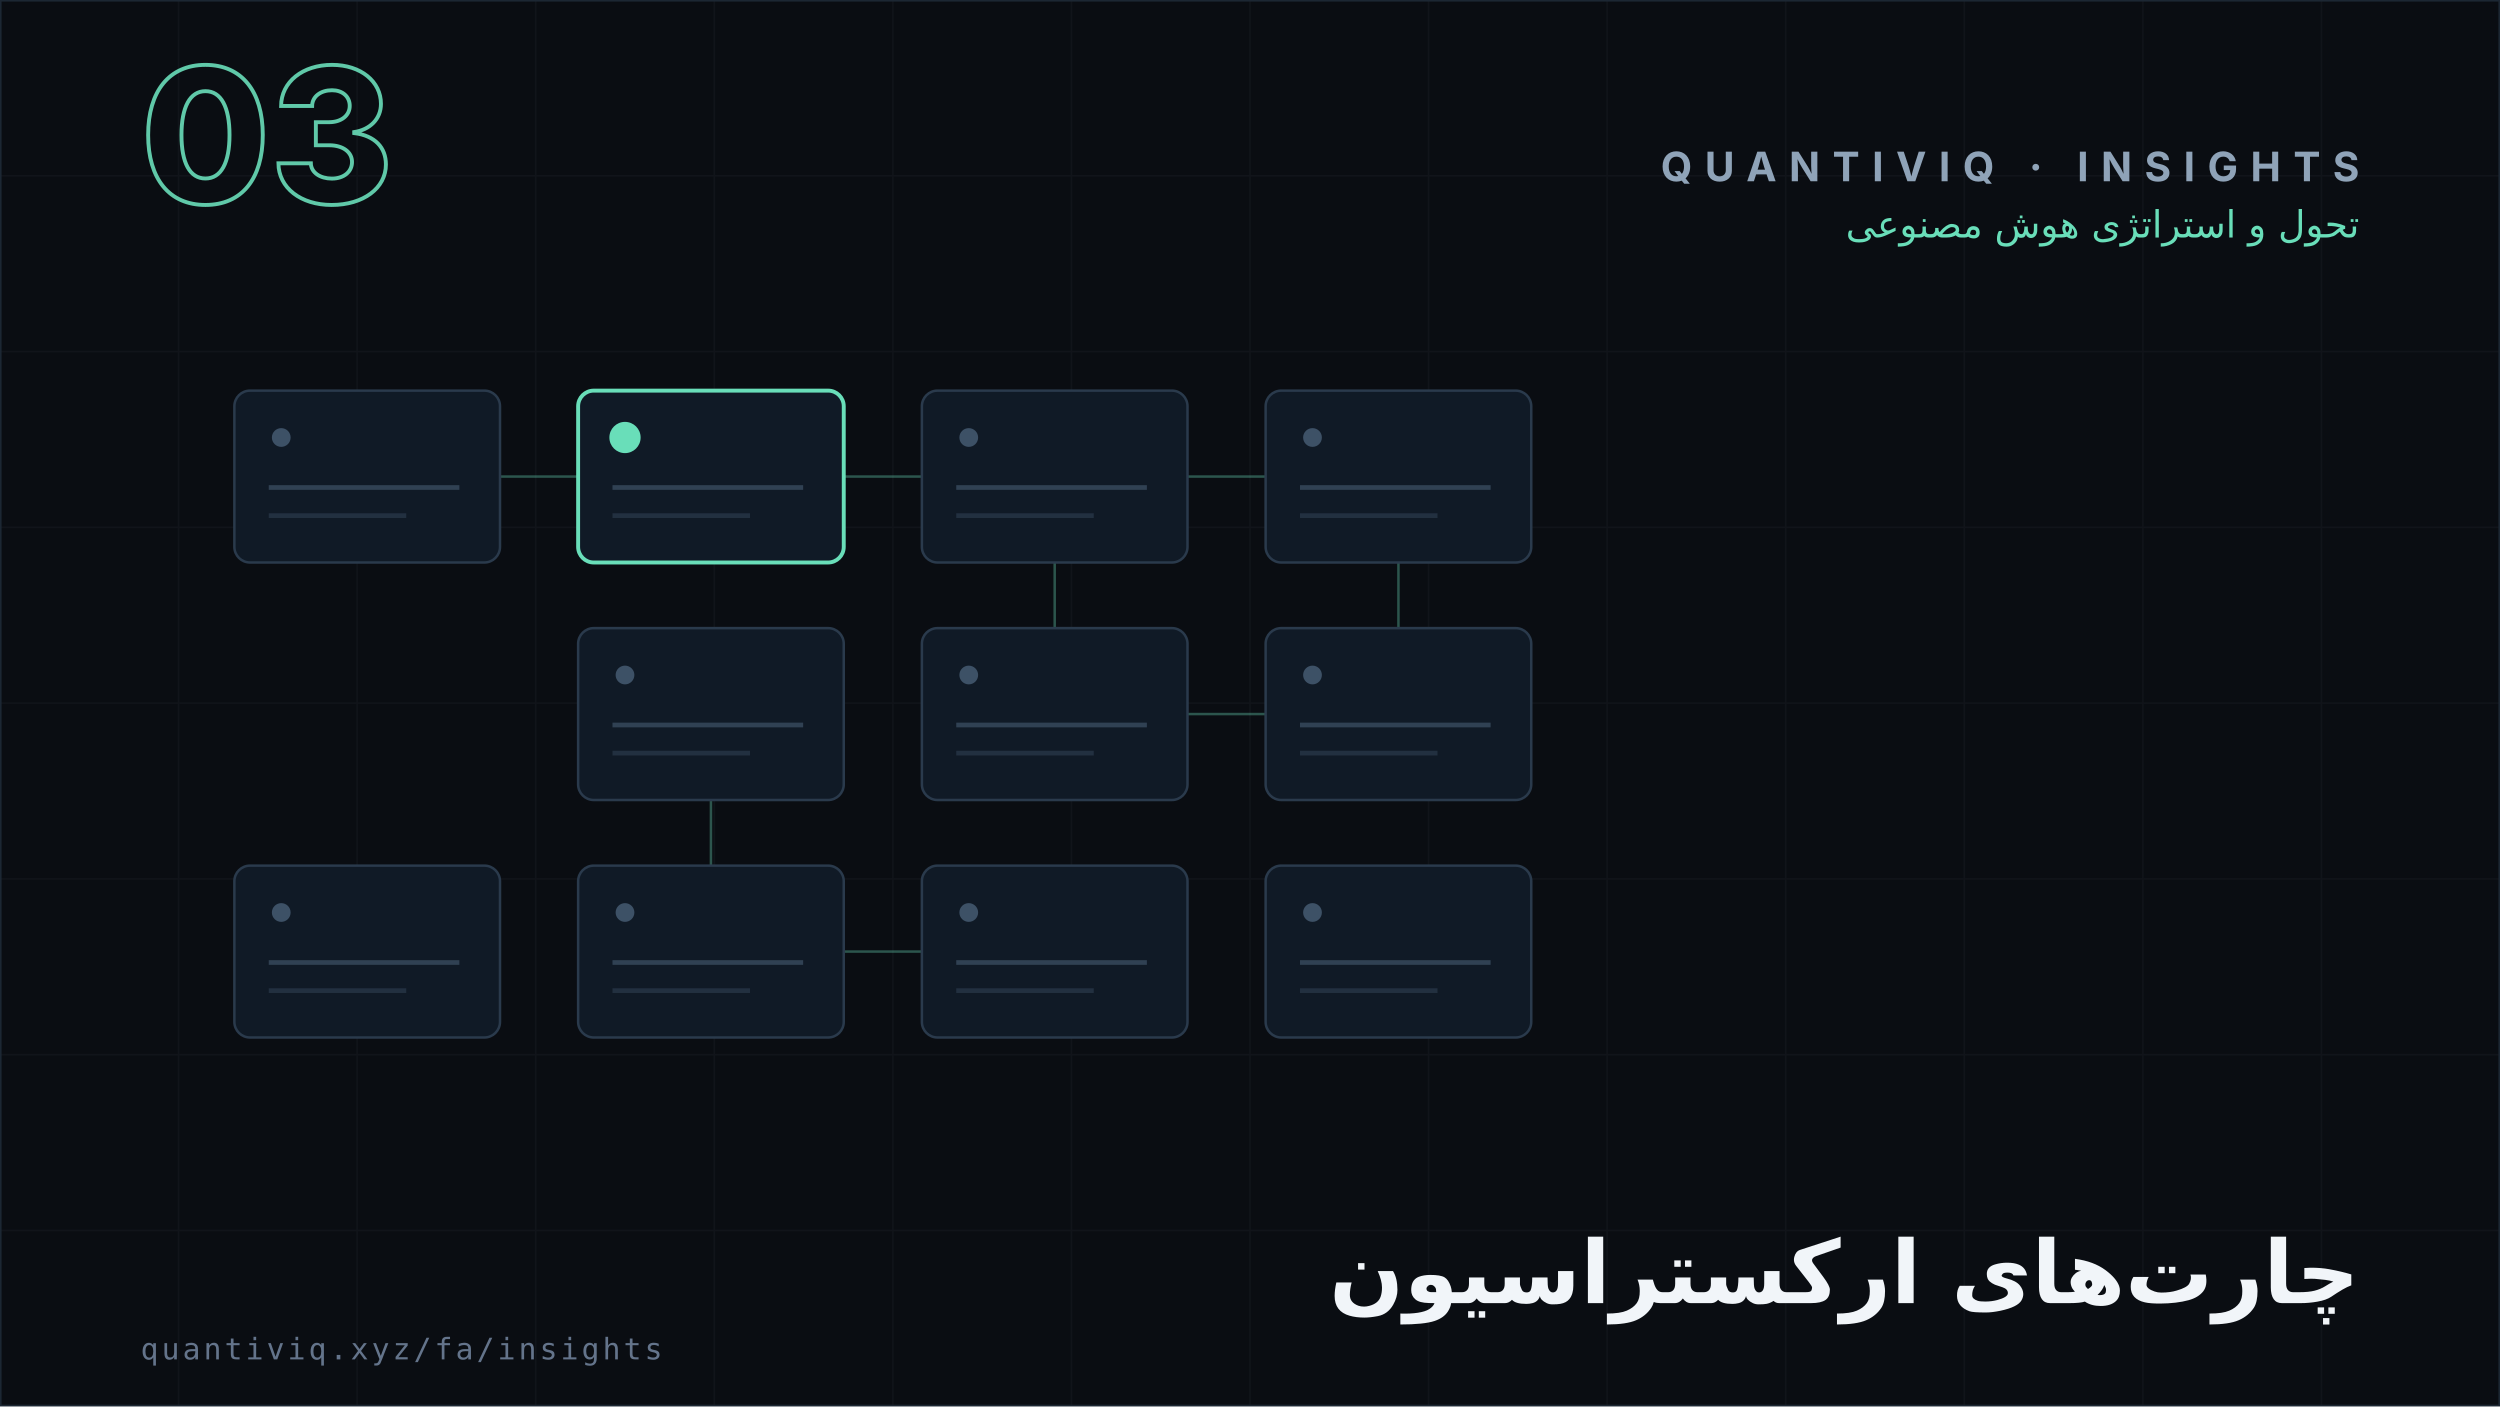
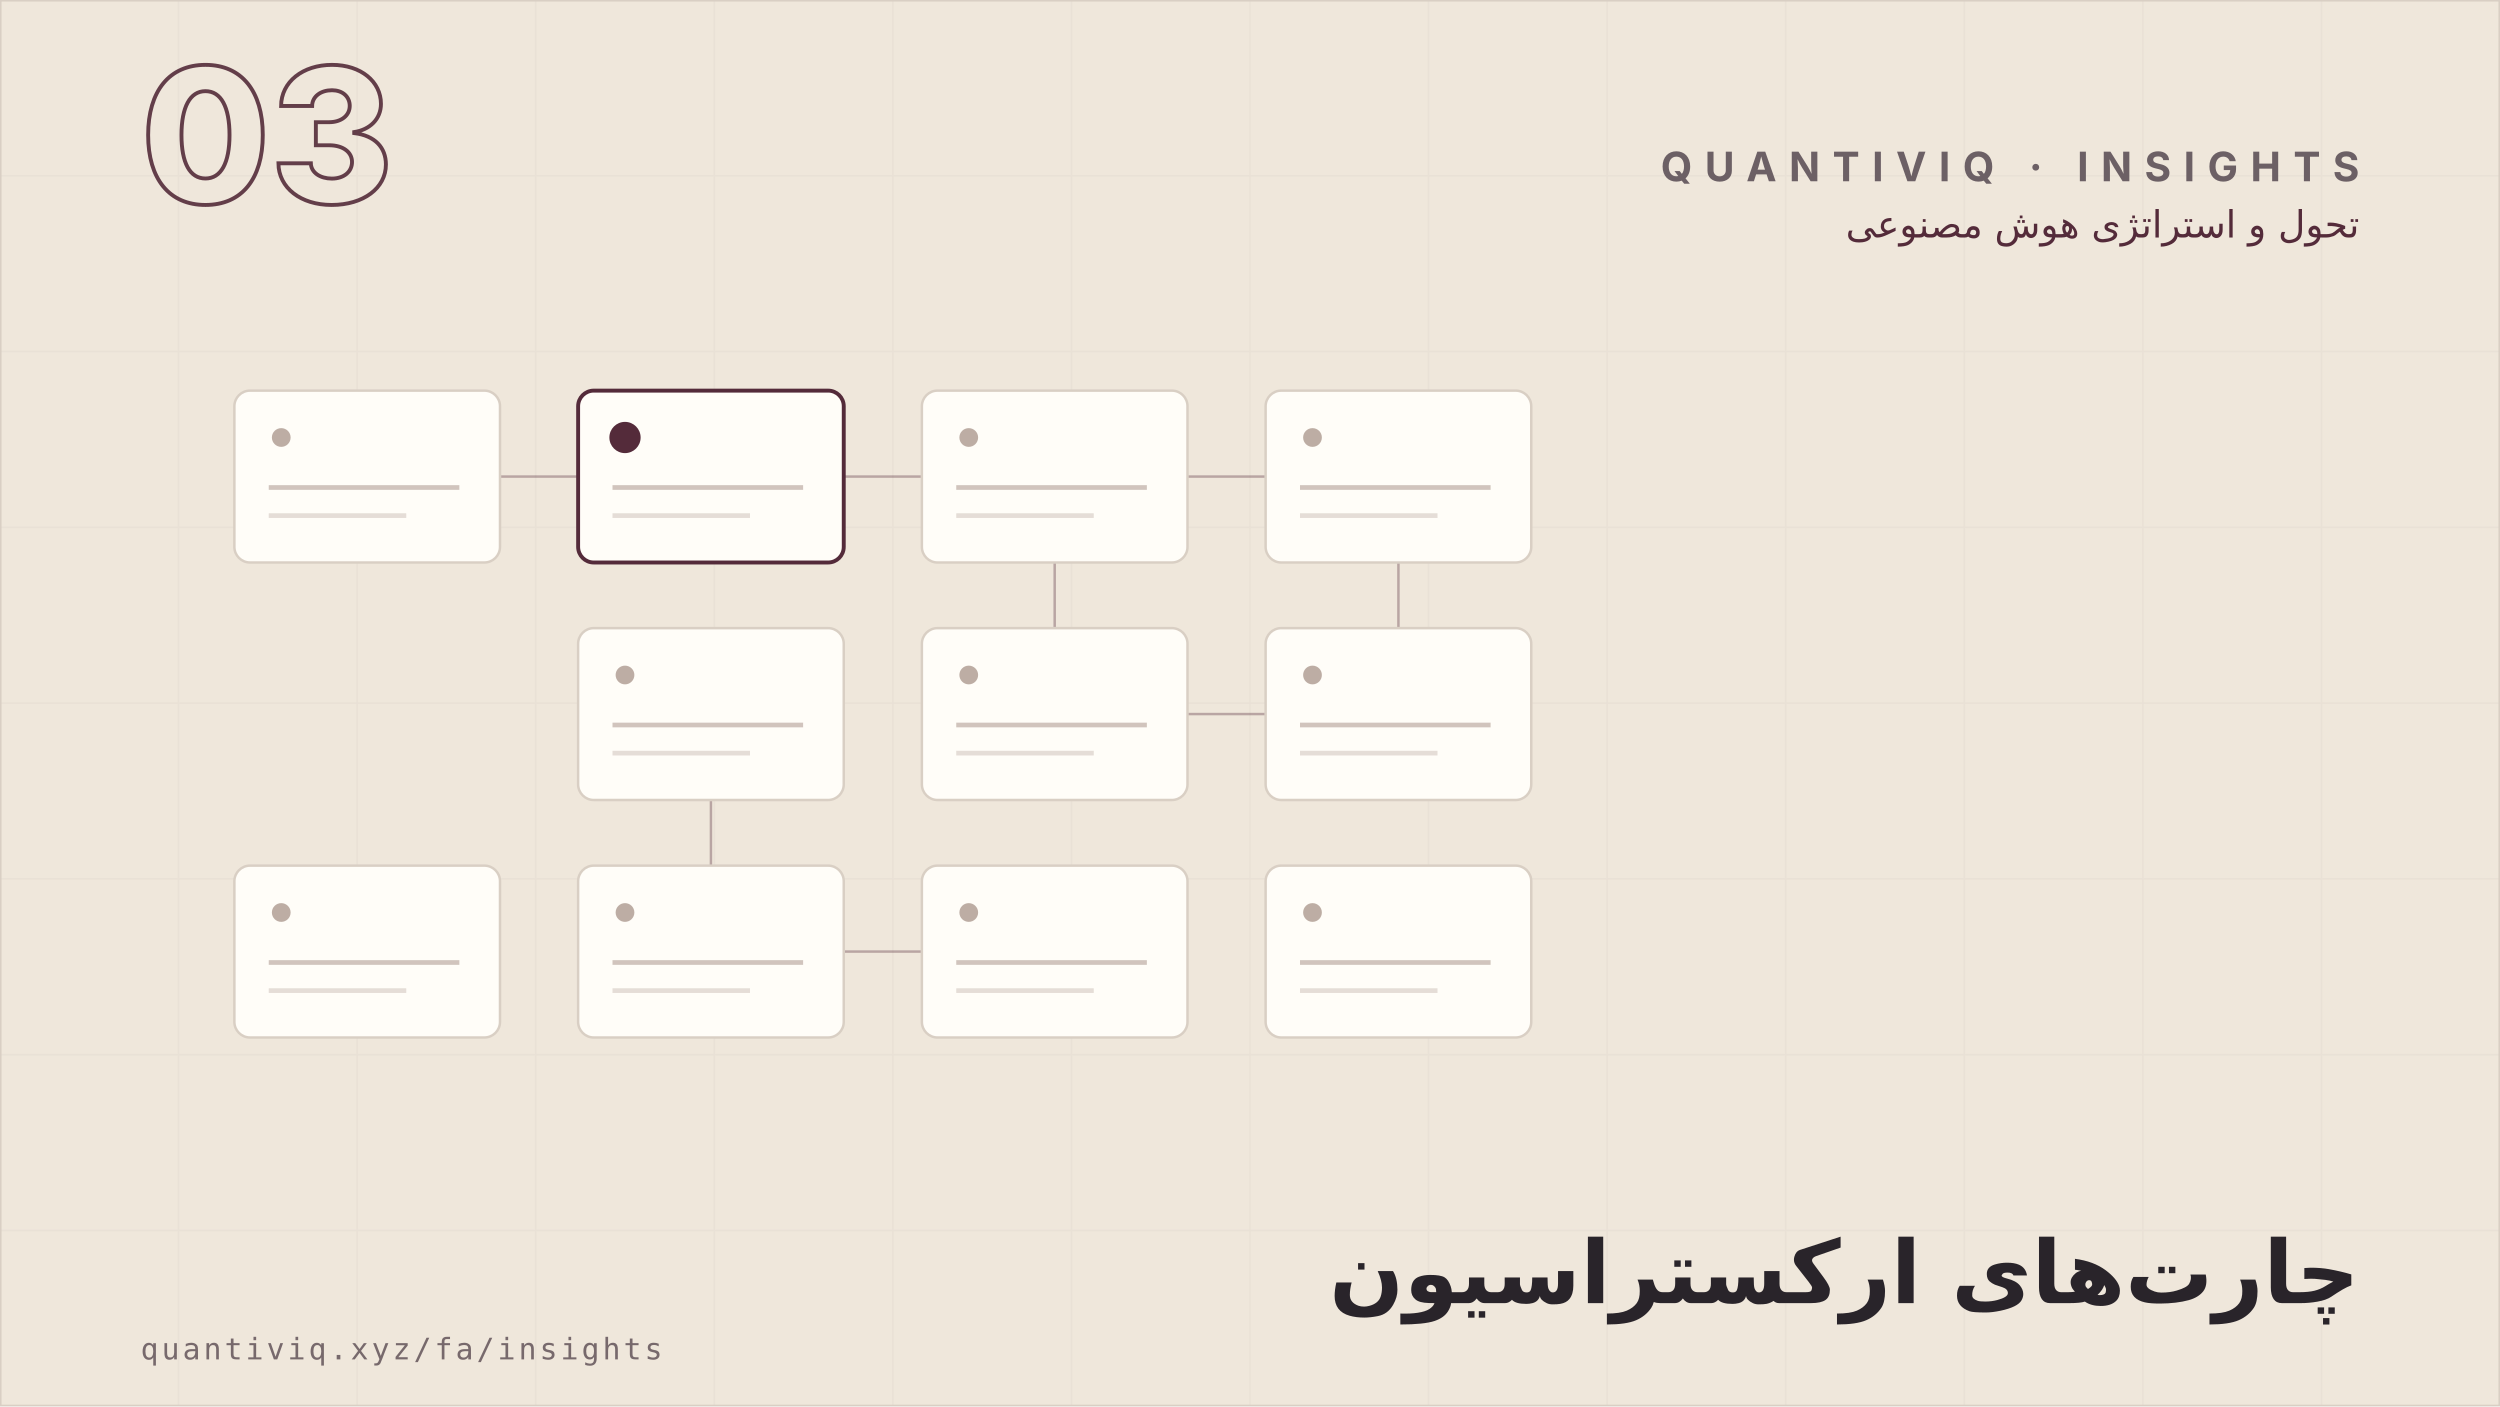
<svg xmlns="http://www.w3.org/2000/svg" width="1600" height="900" viewBox="0 0 1600 900" role="img" aria-label="کوآنتی‌ویک اینسایتس، مقالهٔ 03: چارت‌های ارکستراسیون">
  <defs>
    <marker id="arw" viewBox="0 0 10 10" refX="9" refY="5" markerWidth="7" markerHeight="7" orient="auto-start-reverse">
-       <path d="M0,0 L10,5 L0,10 z" fill="#69deb9" />
+       <path d="M0,0 L10,5 L0,10 z" fill="#542b3a" />
    </marker>
  </defs>
-   <rect width="1600" height="900" fill="#0a0d12" />
-   <g opacity="0.05" stroke="#8fa3b8" stroke-width="1">
+   <rect width="1600" height="900" fill="#efe7db" />
+   <g opacity="0.05" stroke="#6c6065" stroke-width="1">
    <line x1="0" y1="0" x2="0" y2="900" />
    <line x1="114.286" y1="0" x2="114.286" y2="900" />
    <line x1="228.571" y1="0" x2="228.571" y2="900" />
    <line x1="342.857" y1="0" x2="342.857" y2="900" />
    <line x1="457.143" y1="0" x2="457.143" y2="900" />
    <line x1="571.429" y1="0" x2="571.429" y2="900" />
    <line x1="685.714" y1="0" x2="685.714" y2="900" />
    <line x1="800" y1="0" x2="800" y2="900" />
    <line x1="914.286" y1="0" x2="914.286" y2="900" />
    <line x1="1028.571" y1="0" x2="1028.571" y2="900" />
    <line x1="1142.857" y1="0" x2="1142.857" y2="900" />
    <line x1="1257.143" y1="0" x2="1257.143" y2="900" />
    <line x1="1371.429" y1="0" x2="1371.429" y2="900" />
    <line x1="1485.714" y1="0" x2="1485.714" y2="900" />
    <line x1="1600" y1="0" x2="1600" y2="900" />
    <line x1="0" y1="0" x2="1600" y2="0" />
    <line x1="0" y1="112.5" x2="1600" y2="112.5" />
    <line x1="0" y1="225" x2="1600" y2="225" />
    <line x1="0" y1="337.5" x2="1600" y2="337.5" />
    <line x1="0" y1="450" x2="1600" y2="450" />
    <line x1="0" y1="562.5" x2="1600" y2="562.5" />
    <line x1="0" y1="675" x2="1600" y2="675" />
    <line x1="0" y1="787.5" x2="1600" y2="787.5" />
    <line x1="0" y1="900" x2="1600" y2="900" />
  </g>
-   <text x="1510" y="116" text-anchor="end" font-family="Inter, system-ui, sans-serif" font-size="26" font-weight="700" letter-spacing="8" fill="#8fa3b8">QUANTIVIQ · INSIGHTS</text>
-   <text x="1510" y="152" text-anchor="end" font-family="Estedad, Vazirmatn, Tahoma, system-ui, sans-serif" font-size="24" fill="#69deb9">تحول و استراتژی هوش مصنوعی</text>
-   <text x="90" y="130" text-anchor="start" font-family="Inter, system-ui, sans-serif" font-size="120" font-weight="800" fill="none" stroke="#69deb9" stroke-width="2.5" opacity="0.9">03</text>
-   <text x="1510" y="834" text-anchor="end" font-family="Estedad, Vazirmatn, Tahoma, system-ui, sans-serif" font-size="56" font-weight="700" fill="#f1f5f9">چارت‌های ارکستراسیون</text>
-   <text x="90" y="870" font-family="JetBrains Mono, monospace" font-size="19" letter-spacing="2" fill="#64748b">quantiviq.xyz/fa/insights</text>
-   <rect x="0.5" y="0.5" width="1599" height="899" fill="none" stroke="#1c2733" stroke-width="1" />
+   <text x="1510" y="116" text-anchor="end" font-family="Inter, system-ui, sans-serif" font-size="26" font-weight="700" letter-spacing="8" fill="#6c6065">QUANTIVIQ · INSIGHTS</text>
+   <text x="1510" y="152" text-anchor="end" font-family="Estedad, Vazirmatn, Tahoma, system-ui, sans-serif" font-size="24" fill="#542b3a">تحول و استراتژی هوش مصنوعی</text>
+   <text x="90" y="130" text-anchor="start" font-family="Inter, system-ui, sans-serif" font-size="120" font-weight="800" fill="none" stroke="#542b3a" stroke-width="2.5" opacity="0.9">03</text>
+   <text x="1510" y="834" text-anchor="end" font-family="Estedad, Vazirmatn, Tahoma, system-ui, sans-serif" font-size="56" font-weight="700" fill="#29242a">چارت‌های ارکستراسیون</text>
+   <text x="90" y="870" font-family="JetBrains Mono, monospace" font-size="19" letter-spacing="2" fill="#77696c">quantiviq.xyz/fa/insights</text>
+   <rect x="0.5" y="0.5" width="1599" height="899" fill="none" stroke="#d9cfc4" stroke-width="1" />
  <g>
-     <line x1="235" y1="305" x2="455" y2="305" stroke="#69deb9" stroke-width="1.6" opacity="0.35" />
-     <line x1="455" y1="305" x2="675" y2="305" stroke="#69deb9" stroke-width="1.6" opacity="0.35" />
-     <line x1="455" y1="457" x2="455" y2="609" stroke="#69deb9" stroke-width="1.6" opacity="0.35" />
-     <line x1="455" y1="609" x2="675" y2="609" stroke="#69deb9" stroke-width="1.6" opacity="0.35" />
-     <line x1="675" y1="305" x2="675" y2="457" stroke="#69deb9" stroke-width="1.6" opacity="0.35" />
-     <line x1="675" y1="305" x2="895" y2="305" stroke="#69deb9" stroke-width="1.6" opacity="0.35" />
-     <line x1="675" y1="457" x2="895" y2="457" stroke="#69deb9" stroke-width="1.6" opacity="0.35" />
-     <line x1="895" y1="305" x2="895" y2="457" stroke="#69deb9" stroke-width="1.6" opacity="0.35" />
-     <rect x="150" y="250" width="170" height="110" rx="10" fill="#101a26" stroke="#2a3a4c" stroke-width="1.6" />
-     <circle cx="180" cy="280" r="6" fill="#3d5166" />
-     <line x1="172" y1="312" x2="294" y2="312" stroke="#3d5166" stroke-width="3" opacity="0.7" />
-     <line x1="172" y1="330" x2="260" y2="330" stroke="#3d5166" stroke-width="3" opacity="0.4" />
-     <rect x="150" y="554" width="170" height="110" rx="10" fill="#101a26" stroke="#2a3a4c" stroke-width="1.6" />
-     <circle cx="180" cy="584" r="6" fill="#3d5166" />
-     <line x1="172" y1="616" x2="294" y2="616" stroke="#3d5166" stroke-width="3" opacity="0.7" />
-     <line x1="172" y1="634" x2="260" y2="634" stroke="#3d5166" stroke-width="3" opacity="0.4" />
-     <rect x="370" y="250" width="170" height="110" rx="10" fill="#101a26" stroke="#69deb9" stroke-width="2.5" />
-     <circle cx="400" cy="280" r="10" fill="#69deb9" />
-     <line x1="392" y1="312" x2="514" y2="312" stroke="#3d5166" stroke-width="3" opacity="0.7" />
-     <line x1="392" y1="330" x2="480" y2="330" stroke="#3d5166" stroke-width="3" opacity="0.4" />
-     <rect x="370" y="402" width="170" height="110" rx="10" fill="#101a26" stroke="#2a3a4c" stroke-width="1.6" />
-     <circle cx="400" cy="432" r="6" fill="#3d5166" />
-     <line x1="392" y1="464" x2="514" y2="464" stroke="#3d5166" stroke-width="3" opacity="0.7" />
-     <line x1="392" y1="482" x2="480" y2="482" stroke="#3d5166" stroke-width="3" opacity="0.4" />
-     <rect x="370" y="554" width="170" height="110" rx="10" fill="#101a26" stroke="#2a3a4c" stroke-width="1.6" />
-     <circle cx="400" cy="584" r="6" fill="#3d5166" />
-     <line x1="392" y1="616" x2="514" y2="616" stroke="#3d5166" stroke-width="3" opacity="0.7" />
-     <line x1="392" y1="634" x2="480" y2="634" stroke="#3d5166" stroke-width="3" opacity="0.4" />
-     <rect x="590" y="250" width="170" height="110" rx="10" fill="#101a26" stroke="#2a3a4c" stroke-width="1.6" />
-     <circle cx="620" cy="280" r="6" fill="#3d5166" />
-     <line x1="612" y1="312" x2="734" y2="312" stroke="#3d5166" stroke-width="3" opacity="0.7" />
-     <line x1="612" y1="330" x2="700" y2="330" stroke="#3d5166" stroke-width="3" opacity="0.4" />
-     <rect x="590" y="402" width="170" height="110" rx="10" fill="#101a26" stroke="#2a3a4c" stroke-width="1.6" />
-     <circle cx="620" cy="432" r="6" fill="#3d5166" />
-     <line x1="612" y1="464" x2="734" y2="464" stroke="#3d5166" stroke-width="3" opacity="0.7" />
-     <line x1="612" y1="482" x2="700" y2="482" stroke="#3d5166" stroke-width="3" opacity="0.4" />
-     <rect x="590" y="554" width="170" height="110" rx="10" fill="#101a26" stroke="#2a3a4c" stroke-width="1.6" />
-     <circle cx="620" cy="584" r="6" fill="#3d5166" />
-     <line x1="612" y1="616" x2="734" y2="616" stroke="#3d5166" stroke-width="3" opacity="0.7" />
-     <line x1="612" y1="634" x2="700" y2="634" stroke="#3d5166" stroke-width="3" opacity="0.4" />
-     <rect x="810" y="250" width="170" height="110" rx="10" fill="#101a26" stroke="#2a3a4c" stroke-width="1.6" />
-     <circle cx="840" cy="280" r="6" fill="#3d5166" />
-     <line x1="832" y1="312" x2="954" y2="312" stroke="#3d5166" stroke-width="3" opacity="0.7" />
-     <line x1="832" y1="330" x2="920" y2="330" stroke="#3d5166" stroke-width="3" opacity="0.4" />
-     <rect x="810" y="402" width="170" height="110" rx="10" fill="#101a26" stroke="#2a3a4c" stroke-width="1.6" />
-     <circle cx="840" cy="432" r="6" fill="#3d5166" />
-     <line x1="832" y1="464" x2="954" y2="464" stroke="#3d5166" stroke-width="3" opacity="0.7" />
-     <line x1="832" y1="482" x2="920" y2="482" stroke="#3d5166" stroke-width="3" opacity="0.4" />
-     <rect x="810" y="554" width="170" height="110" rx="10" fill="#101a26" stroke="#2a3a4c" stroke-width="1.6" />
-     <circle cx="840" cy="584" r="6" fill="#3d5166" />
-     <line x1="832" y1="616" x2="954" y2="616" stroke="#3d5166" stroke-width="3" opacity="0.7" />
-     <line x1="832" y1="634" x2="920" y2="634" stroke="#3d5166" stroke-width="3" opacity="0.4" />
+     <line x1="235" y1="305" x2="455" y2="305" stroke="#542b3a" stroke-width="1.6" opacity="0.35" />
+     <line x1="455" y1="305" x2="675" y2="305" stroke="#542b3a" stroke-width="1.6" opacity="0.35" />
+     <line x1="455" y1="457" x2="455" y2="609" stroke="#542b3a" stroke-width="1.6" opacity="0.35" />
+     <line x1="455" y1="609" x2="675" y2="609" stroke="#542b3a" stroke-width="1.6" opacity="0.35" />
+     <line x1="675" y1="305" x2="675" y2="457" stroke="#542b3a" stroke-width="1.6" opacity="0.35" />
+     <line x1="675" y1="305" x2="895" y2="305" stroke="#542b3a" stroke-width="1.6" opacity="0.35" />
+     <line x1="675" y1="457" x2="895" y2="457" stroke="#542b3a" stroke-width="1.6" opacity="0.35" />
+     <line x1="895" y1="305" x2="895" y2="457" stroke="#542b3a" stroke-width="1.6" opacity="0.35" />
+     <rect x="150" y="250" width="170" height="110" rx="10" fill="#fffdf8" stroke="#d9cfc4" stroke-width="1.6" />
+     <circle cx="180" cy="280" r="6" fill="#bdada4" />
+     <line x1="172" y1="312" x2="294" y2="312" stroke="#bdada4" stroke-width="3" opacity="0.7" />
+     <line x1="172" y1="330" x2="260" y2="330" stroke="#bdada4" stroke-width="3" opacity="0.4" />
+     <rect x="150" y="554" width="170" height="110" rx="10" fill="#fffdf8" stroke="#d9cfc4" stroke-width="1.6" />
+     <circle cx="180" cy="584" r="6" fill="#bdada4" />
+     <line x1="172" y1="616" x2="294" y2="616" stroke="#bdada4" stroke-width="3" opacity="0.7" />
+     <line x1="172" y1="634" x2="260" y2="634" stroke="#bdada4" stroke-width="3" opacity="0.4" />
+     <rect x="370" y="250" width="170" height="110" rx="10" fill="#fffdf8" stroke="#542b3a" stroke-width="2.5" />
+     <circle cx="400" cy="280" r="10" fill="#542b3a" />
+     <line x1="392" y1="312" x2="514" y2="312" stroke="#bdada4" stroke-width="3" opacity="0.7" />
+     <line x1="392" y1="330" x2="480" y2="330" stroke="#bdada4" stroke-width="3" opacity="0.4" />
+     <rect x="370" y="402" width="170" height="110" rx="10" fill="#fffdf8" stroke="#d9cfc4" stroke-width="1.6" />
+     <circle cx="400" cy="432" r="6" fill="#bdada4" />
+     <line x1="392" y1="464" x2="514" y2="464" stroke="#bdada4" stroke-width="3" opacity="0.7" />
+     <line x1="392" y1="482" x2="480" y2="482" stroke="#bdada4" stroke-width="3" opacity="0.4" />
+     <rect x="370" y="554" width="170" height="110" rx="10" fill="#fffdf8" stroke="#d9cfc4" stroke-width="1.6" />
+     <circle cx="400" cy="584" r="6" fill="#bdada4" />
+     <line x1="392" y1="616" x2="514" y2="616" stroke="#bdada4" stroke-width="3" opacity="0.7" />
+     <line x1="392" y1="634" x2="480" y2="634" stroke="#bdada4" stroke-width="3" opacity="0.4" />
+     <rect x="590" y="250" width="170" height="110" rx="10" fill="#fffdf8" stroke="#d9cfc4" stroke-width="1.6" />
+     <circle cx="620" cy="280" r="6" fill="#bdada4" />
+     <line x1="612" y1="312" x2="734" y2="312" stroke="#bdada4" stroke-width="3" opacity="0.7" />
+     <line x1="612" y1="330" x2="700" y2="330" stroke="#bdada4" stroke-width="3" opacity="0.4" />
+     <rect x="590" y="402" width="170" height="110" rx="10" fill="#fffdf8" stroke="#d9cfc4" stroke-width="1.6" />
+     <circle cx="620" cy="432" r="6" fill="#bdada4" />
+     <line x1="612" y1="464" x2="734" y2="464" stroke="#bdada4" stroke-width="3" opacity="0.7" />
+     <line x1="612" y1="482" x2="700" y2="482" stroke="#bdada4" stroke-width="3" opacity="0.4" />
+     <rect x="590" y="554" width="170" height="110" rx="10" fill="#fffdf8" stroke="#d9cfc4" stroke-width="1.6" />
+     <circle cx="620" cy="584" r="6" fill="#bdada4" />
+     <line x1="612" y1="616" x2="734" y2="616" stroke="#bdada4" stroke-width="3" opacity="0.7" />
+     <line x1="612" y1="634" x2="700" y2="634" stroke="#bdada4" stroke-width="3" opacity="0.4" />
+     <rect x="810" y="250" width="170" height="110" rx="10" fill="#fffdf8" stroke="#d9cfc4" stroke-width="1.6" />
+     <circle cx="840" cy="280" r="6" fill="#bdada4" />
+     <line x1="832" y1="312" x2="954" y2="312" stroke="#bdada4" stroke-width="3" opacity="0.7" />
+     <line x1="832" y1="330" x2="920" y2="330" stroke="#bdada4" stroke-width="3" opacity="0.4" />
+     <rect x="810" y="402" width="170" height="110" rx="10" fill="#fffdf8" stroke="#d9cfc4" stroke-width="1.6" />
+     <circle cx="840" cy="432" r="6" fill="#bdada4" />
+     <line x1="832" y1="464" x2="954" y2="464" stroke="#bdada4" stroke-width="3" opacity="0.7" />
+     <line x1="832" y1="482" x2="920" y2="482" stroke="#bdada4" stroke-width="3" opacity="0.4" />
+     <rect x="810" y="554" width="170" height="110" rx="10" fill="#fffdf8" stroke="#d9cfc4" stroke-width="1.6" />
+     <circle cx="840" cy="584" r="6" fill="#bdada4" />
+     <line x1="832" y1="616" x2="954" y2="616" stroke="#bdada4" stroke-width="3" opacity="0.7" />
+     <line x1="832" y1="634" x2="920" y2="634" stroke="#bdada4" stroke-width="3" opacity="0.4" />
  </g>
</svg>
